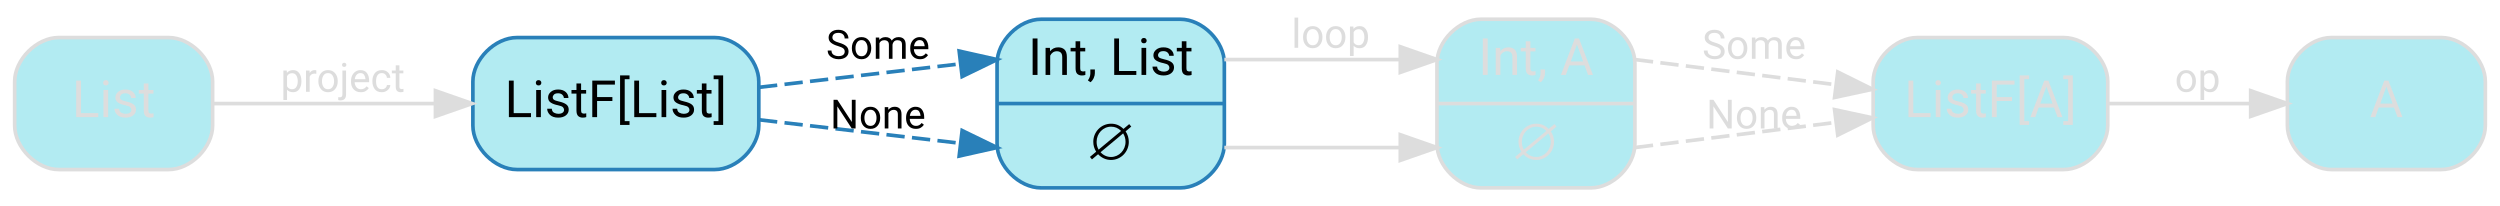
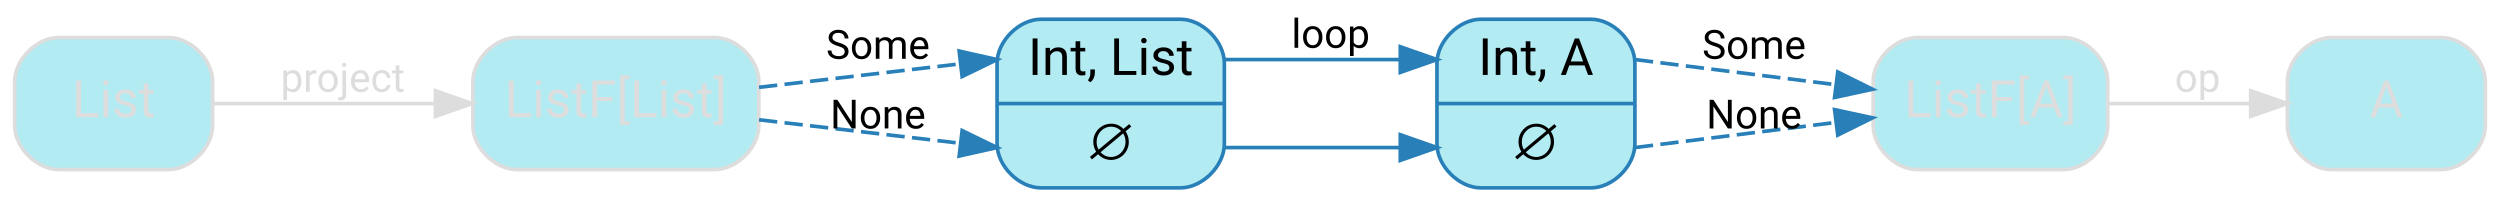
<svg xmlns="http://www.w3.org/2000/svg" width="682pt" height="56pt" viewBox="0.00 0.00 682.00 55.50">
  <g id="graph0" class="graph" transform="scale(1 1) rotate(0) translate(4 51.5)">
    <g id="node1" class="node">
      <path fill="#b2ebf2" stroke="#2980b9" d="M280,-0.5C280,-0.5 318,-0.5 318,-0.5 324,-0.5 330,-6.5 330,-12.5 330,-12.5 330,-34.5 330,-34.5 330,-40.5 324,-46.5 318,-46.5 318,-46.5 280,-46.5 280,-46.5 274,-46.5 268,-40.5 268,-34.5 268,-34.5 268,-12.5 268,-12.5 268,-6.5 274,-0.5 280,-0.5" />
      <text text-anchor="middle" x="299" y="-31.3" font-family="Segoe UI,Roboto,Helvetica,Arial,sans-serif" font-size="14.00" fill="#000000">Int, List</text>
      <polyline fill="none" stroke="#2980b9" points="268,-23.5 330,-23.5 " />
      <text text-anchor="middle" x="299" y="-8.3" font-family="Segoe UI,Roboto,Helvetica,Arial,sans-serif" font-size="14.00" fill="#000000">∅</text>
    </g>
    <g id="node2" class="node">
-       <path fill="#b2ebf2" stroke="#dddddd" d="M400,-0.5C400,-0.5 430,-0.5 430,-0.5 436,-0.5 442,-6.5 442,-12.5 442,-12.5 442,-34.5 442,-34.5 442,-40.5 436,-46.5 430,-46.5 430,-46.5 400,-46.5 400,-46.5 394,-46.5 388,-40.5 388,-34.5 388,-34.5 388,-12.5 388,-12.5 388,-6.5 394,-0.5 400,-0.5" />
-       <text text-anchor="middle" x="415" y="-31.3" font-family="Segoe UI,Roboto,Helvetica,Arial,sans-serif" font-size="14.00" fill="#dddddd">Int, A</text>
-       <polyline fill="none" stroke="#dddddd" points="388,-23.5 442,-23.5 " />
-       <text text-anchor="middle" x="415" y="-8.3" font-family="Segoe UI,Roboto,Helvetica,Arial,sans-serif" font-size="14.00" fill="#dddddd">∅</text>
+       <path fill="#b2ebf2" stroke="#2980b9" d="M400,-0.5C400,-0.5 430,-0.5 430,-0.5 436,-0.5 442,-6.5 442,-12.5 442,-12.5 442,-34.5 442,-34.5 442,-40.5 436,-46.5 430,-46.5 430,-46.5 400,-46.5 400,-46.5 394,-46.5 388,-40.5 388,-34.5 388,-34.5 388,-12.5 388,-12.5 388,-6.5 394,-0.5 400,-0.5" />
+       <text text-anchor="middle" x="415" y="-31.3" font-family="Segoe UI,Roboto,Helvetica,Arial,sans-serif" font-size="14.00" fill="#000000">Int, A</text>
+       <polyline fill="none" stroke="#2980b9" points="388,-23.5 442,-23.5 " />
+       <text text-anchor="middle" x="415" y="-8.3" font-family="Segoe UI,Roboto,Helvetica,Arial,sans-serif" font-size="14.00" fill="#000000">∅</text>
    </g>
    <g id="edge4" class="edge">
-       <path fill="none" stroke="#dddddd" d="M330,-35.5C330,-35.5 361.28,-35.5 377.9,-35.5" />
-       <polygon fill="#dddddd" stroke="#dddddd" points="378,-39 388,-35.5 378,-32 378,-39" />
-       <text text-anchor="middle" x="359" y="-38.7" font-family="Segoe UI,Roboto,Helvetica,Arial,sans-serif" font-size="11.00" fill="#dddddd">loop</text>
+       <path fill="none" stroke="#2980b9" d="M330,-35.5C330,-35.5 361.28,-35.5 377.9,-35.5" />
+       <polygon fill="#2980b9" stroke="#2980b9" points="378,-39 388,-35.5 378,-32 378,-39" />
+       <text text-anchor="middle" x="359" y="-38.7" font-family="Segoe UI,Roboto,Helvetica,Arial,sans-serif" font-size="11.00" fill="#000000">loop</text>
    </g>
    <g id="edge5" class="edge">
-       <path fill="none" stroke="#dddddd" d="M330,-11.5C330,-11.5 361.28,-11.5 377.9,-11.5" />
-       <polygon fill="#dddddd" stroke="#dddddd" points="378,-15 388,-11.5 378,-8 378,-15" />
+       <path fill="none" stroke="#2980b9" d="M330,-11.5C330,-11.5 361.28,-11.5 377.9,-11.5" />
+       <polygon fill="#2980b9" stroke="#2980b9" points="378,-15 388,-11.5 378,-8 378,-15" />
    </g>
    <g id="node4" class="node">
      <path fill="#b2ebf2" stroke="#dddddd" d="M559,-41.5C559,-41.5 519,-41.5 519,-41.5 513,-41.5 507,-35.5 507,-29.5 507,-29.5 507,-17.5 507,-17.5 507,-11.5 513,-5.5 519,-5.5 519,-5.5 559,-5.5 559,-5.5 565,-5.5 571,-11.5 571,-17.5 571,-17.5 571,-29.5 571,-29.5 571,-35.5 565,-41.5 559,-41.5" />
      <text text-anchor="middle" x="539" y="-19.8" font-family="Segoe UI,Roboto,Helvetica,Arial,sans-serif" font-size="14.00" fill="#dddddd">ListF[A]</text>
    </g>
    <g id="edge6" class="edge">
-       <path fill="none" stroke="#dddddd" stroke-dasharray="5,2" d="M442,-35.5C442,-35.5 470.68,-31.91 496.69,-28.66" />
-       <polygon fill="#dddddd" stroke="#dddddd" points="497.34,-32.11 506.83,-27.4 496.47,-25.16 497.34,-32.11" />
-       <text text-anchor="middle" x="474.5" y="-35.7" font-family="Segoe UI,Roboto,Helvetica,Arial,sans-serif" font-size="11.00" fill="#dddddd">Some</text>
+       <path fill="none" stroke="#2980b9" stroke-dasharray="5,2" d="M442,-35.5C442,-35.5 470.68,-31.91 496.69,-28.66" />
+       <polygon fill="#2980b9" stroke="#2980b9" points="497.34,-32.11 506.83,-27.4 496.47,-25.16 497.34,-32.11" />
+       <text text-anchor="middle" x="474.5" y="-35.7" font-family="Segoe UI,Roboto,Helvetica,Arial,sans-serif" font-size="11.00" fill="#000000">Some</text>
    </g>
    <g id="edge7" class="edge">
-       <path fill="none" stroke="#dddddd" stroke-dasharray="5,2" d="M442,-11.5C442,-11.5 470.68,-15.09 496.69,-18.34" />
-       <polygon fill="#dddddd" stroke="#dddddd" points="496.47,-21.84 506.83,-19.6 497.34,-14.89 496.47,-21.84" />
-       <text text-anchor="middle" x="474.5" y="-16.7" font-family="Segoe UI,Roboto,Helvetica,Arial,sans-serif" font-size="11.00" fill="#dddddd">None</text>
+       <path fill="none" stroke="#2980b9" stroke-dasharray="5,2" d="M442,-11.5C442,-11.5 470.68,-15.09 496.69,-18.34" />
+       <polygon fill="#2980b9" stroke="#2980b9" points="496.47,-21.84 506.83,-19.6 497.34,-14.89 496.47,-21.84" />
+       <text text-anchor="middle" x="474.5" y="-16.7" font-family="Segoe UI,Roboto,Helvetica,Arial,sans-serif" font-size="11.00" fill="#000000">None</text>
    </g>
    <g id="node3" class="node">
-       <path fill="#b2ebf2" stroke="#2980b9" d="M191,-41.5C191,-41.5 137,-41.5 137,-41.5 131,-41.5 125,-35.5 125,-29.5 125,-29.5 125,-17.5 125,-17.5 125,-11.5 131,-5.5 137,-5.5 137,-5.5 191,-5.5 191,-5.5 197,-5.5 203,-11.5 203,-17.5 203,-17.5 203,-29.5 203,-29.5 203,-35.5 197,-41.5 191,-41.5" />
-       <text text-anchor="middle" x="164" y="-19.8" font-family="Segoe UI,Roboto,Helvetica,Arial,sans-serif" font-size="14.00" fill="#000000">ListF[List]</text>
+       <path fill="#b2ebf2" stroke="#dddddd" d="M191,-41.5C191,-41.5 137,-41.5 137,-41.5 131,-41.5 125,-35.5 125,-29.5 125,-29.5 125,-17.5 125,-17.5 125,-11.5 131,-5.5 137,-5.5 137,-5.5 191,-5.5 191,-5.5 197,-5.5 203,-11.5 203,-17.5 203,-17.5 203,-29.5 203,-29.5 203,-35.5 197,-41.5 191,-41.5" />
+       <text text-anchor="middle" x="164" y="-19.8" font-family="Segoe UI,Roboto,Helvetica,Arial,sans-serif" font-size="14.00" fill="#dddddd">ListF[List]</text>
    </g>
    <g id="edge2" class="edge">
      <path fill="none" stroke="#2980b9" stroke-dasharray="5,2" d="M203.06,-27.93C222.77,-30.23 245.31,-32.86 257.98,-34.33" />
      <polygon fill="#2980b9" stroke="#2980b9" points="257.66,-37.82 268,-35.5 258.47,-30.87 257.66,-37.82" />
      <text text-anchor="middle" x="235.5" y="-35.7" font-family="Segoe UI,Roboto,Helvetica,Arial,sans-serif" font-size="11.00" fill="#000000">Some</text>
    </g>
    <g id="edge3" class="edge">
      <path fill="none" stroke="#2980b9" stroke-dasharray="5,2" d="M203.06,-19.07C222.77,-16.77 245.31,-14.14 257.98,-12.67" />
      <polygon fill="#2980b9" stroke="#2980b9" points="258.47,-16.13 268,-11.5 257.66,-9.18 258.47,-16.13" />
      <text text-anchor="middle" x="235.5" y="-16.7" font-family="Segoe UI,Roboto,Helvetica,Arial,sans-serif" font-size="11.00" fill="#000000">None</text>
    </g>
    <g id="node6" class="node">
      <path fill="#b2ebf2" stroke="#dddddd" d="M662,-41.5C662,-41.5 632,-41.5 632,-41.5 626,-41.5 620,-35.5 620,-29.5 620,-29.5 620,-17.5 620,-17.5 620,-11.5 626,-5.5 632,-5.5 632,-5.5 662,-5.5 662,-5.5 668,-5.5 674,-11.5 674,-17.5 674,-17.5 674,-29.5 674,-29.5 674,-35.5 668,-41.5 662,-41.5" />
      <text text-anchor="middle" x="647" y="-19.8" font-family="Segoe UI,Roboto,Helvetica,Arial,sans-serif" font-size="14.00" fill="#dddddd">A</text>
    </g>
    <g id="edge8" class="edge">
      <path fill="none" stroke="#dddddd" d="M571.23,-23.5C583.35,-23.5 597.3,-23.5 609.85,-23.5" />
      <polygon fill="#dddddd" stroke="#dddddd" points="609.99,-27 619.99,-23.5 609.99,-20 609.99,-27" />
      <text text-anchor="middle" x="595.5" y="-26.7" font-family="Segoe UI,Roboto,Helvetica,Arial,sans-serif" font-size="11.00" fill="#dddddd">op</text>
    </g>
    <g id="node5" class="node">
      <path fill="#b2ebf2" stroke="#dddddd" d="M42,-41.5C42,-41.5 12,-41.5 12,-41.5 6,-41.5 0,-35.5 0,-29.5 0,-29.5 0,-17.5 0,-17.5 0,-11.5 6,-5.5 12,-5.5 12,-5.5 42,-5.5 42,-5.5 48,-5.5 54,-11.5 54,-17.5 54,-17.5 54,-29.5 54,-29.5 54,-35.5 48,-41.5 42,-41.5" />
      <text text-anchor="middle" x="27" y="-19.8" font-family="Segoe UI,Roboto,Helvetica,Arial,sans-serif" font-size="14.00" fill="#dddddd">List</text>
    </g>
    <g id="edge1" class="edge">
      <path fill="none" stroke="#dddddd" d="M54.03,-23.5C71.2,-23.5 94.22,-23.5 114.68,-23.5" />
      <polygon fill="#dddddd" stroke="#dddddd" points="114.79,-27 124.79,-23.5 114.79,-20 114.79,-27" />
      <text text-anchor="middle" x="89.5" y="-26.7" font-family="Segoe UI,Roboto,Helvetica,Arial,sans-serif" font-size="11.00" fill="#dddddd">project</text>
    </g>
  </g>
</svg>
